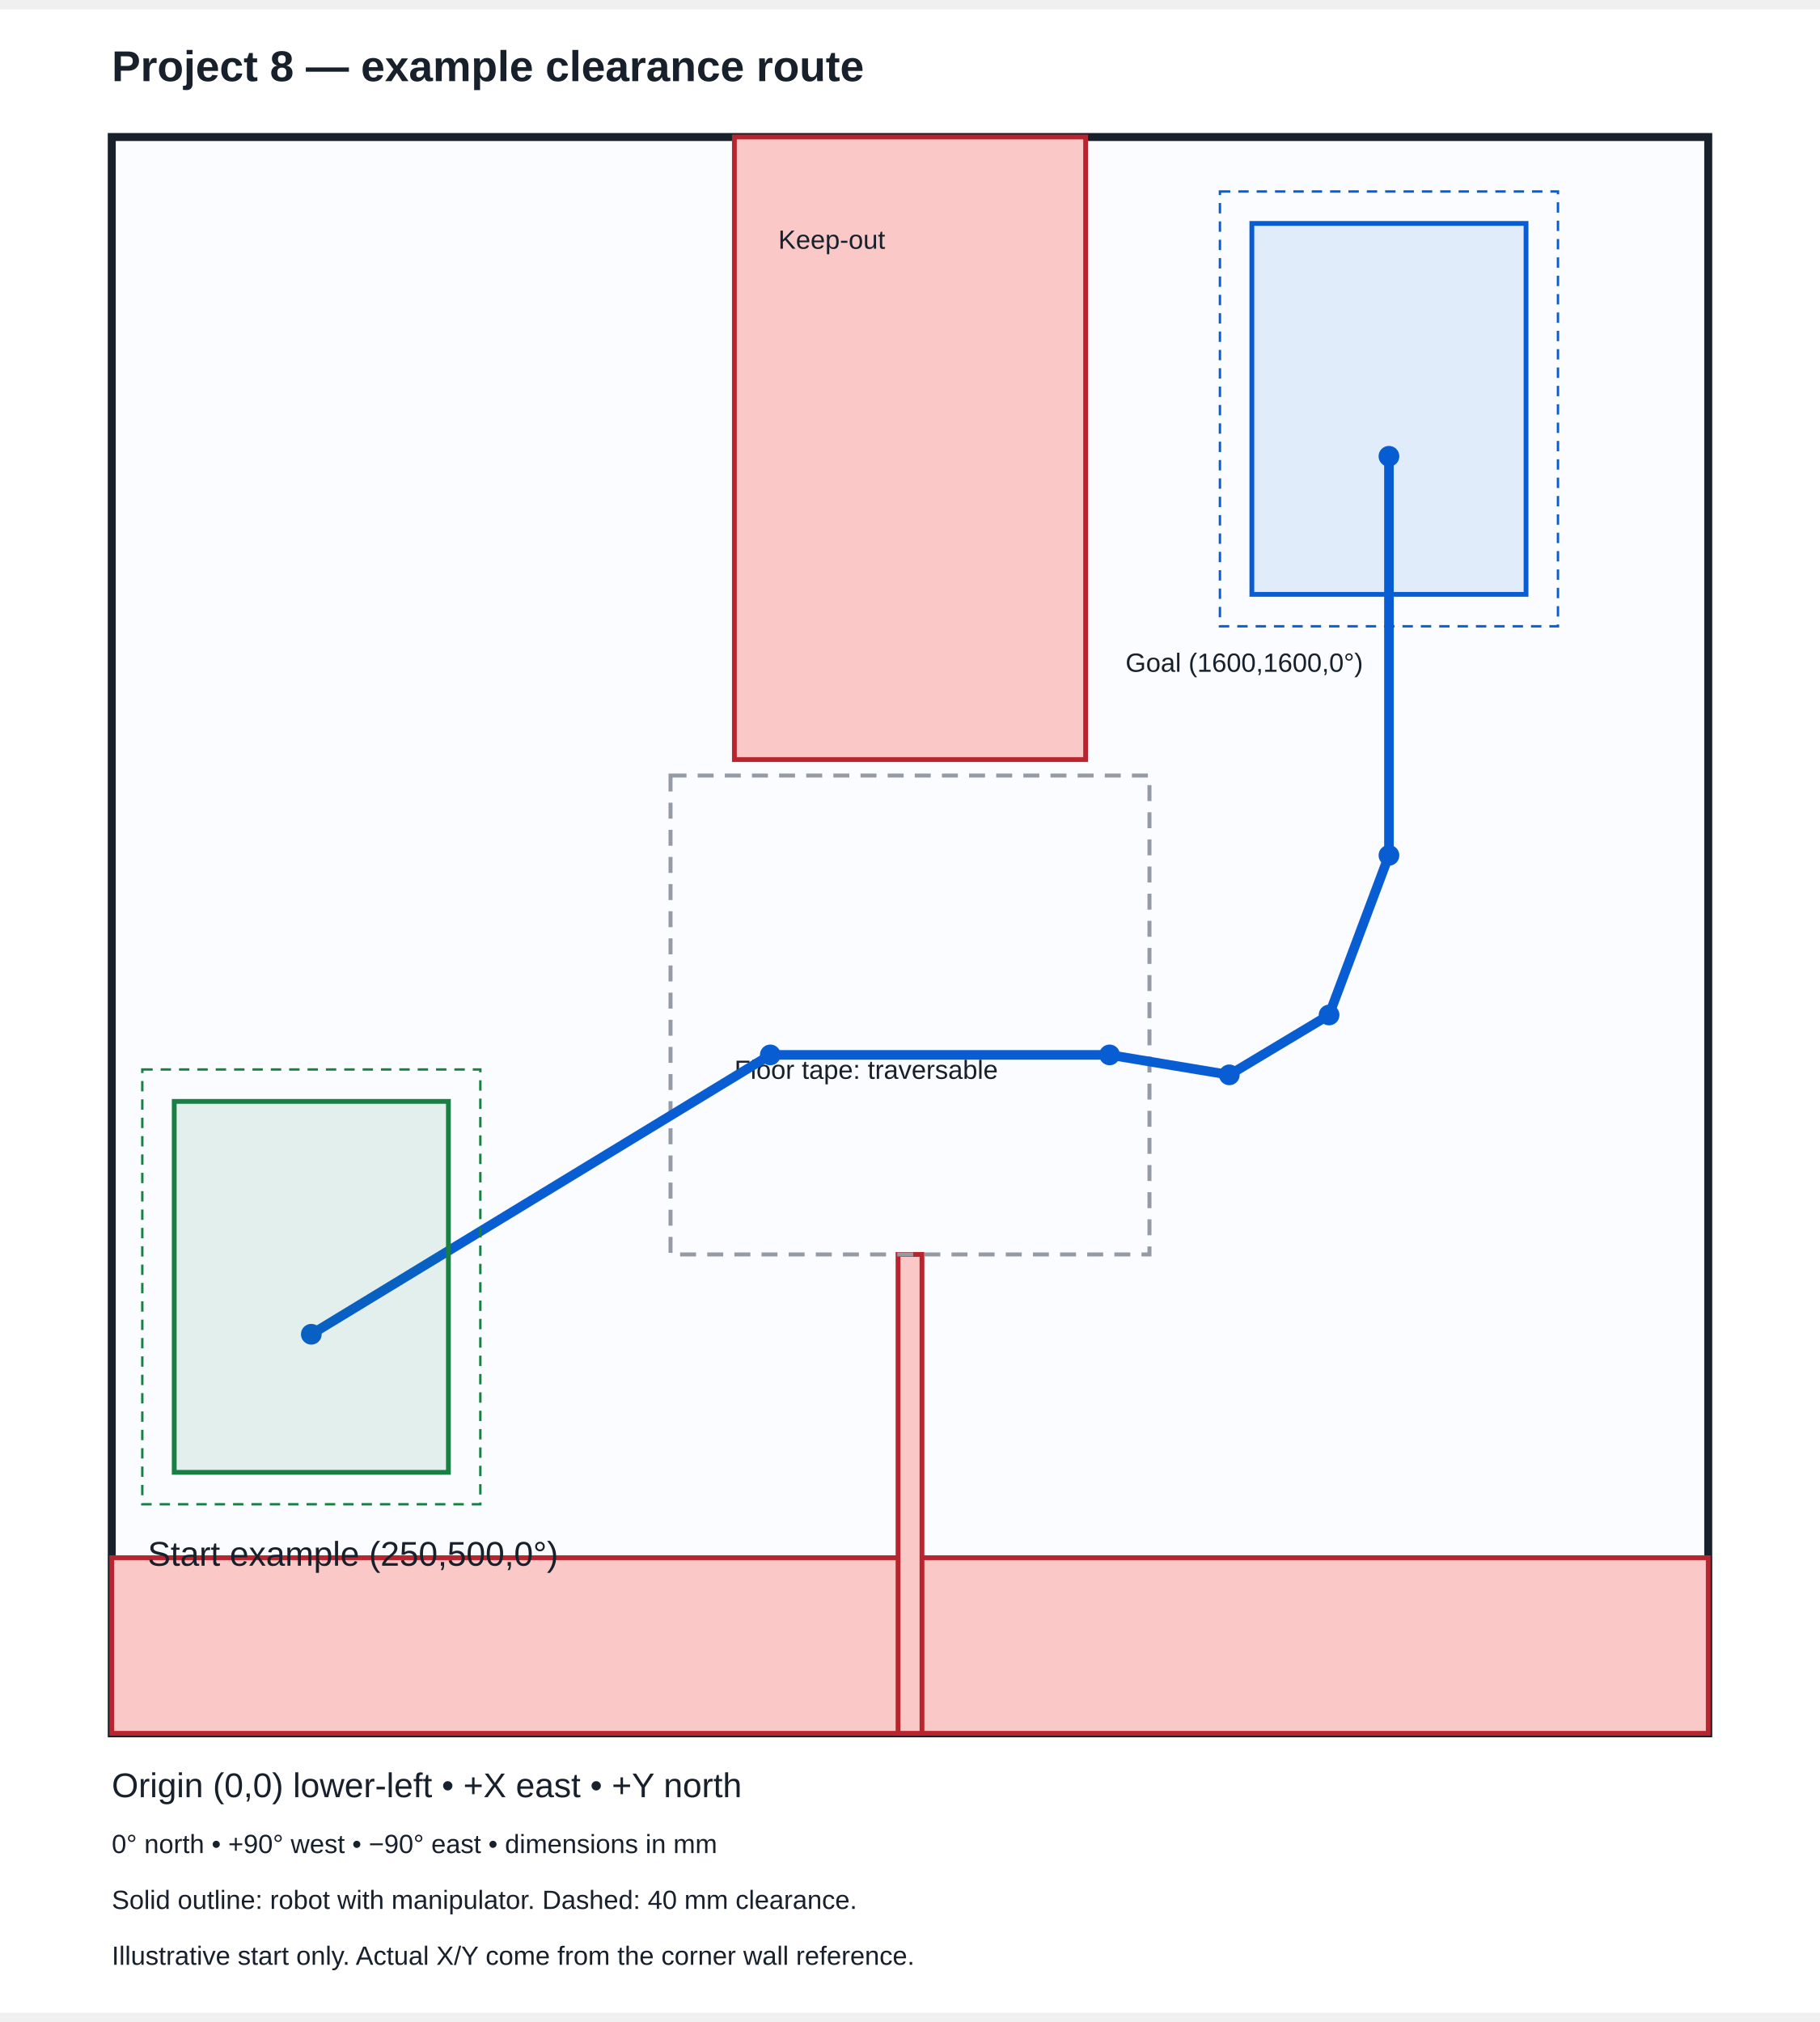
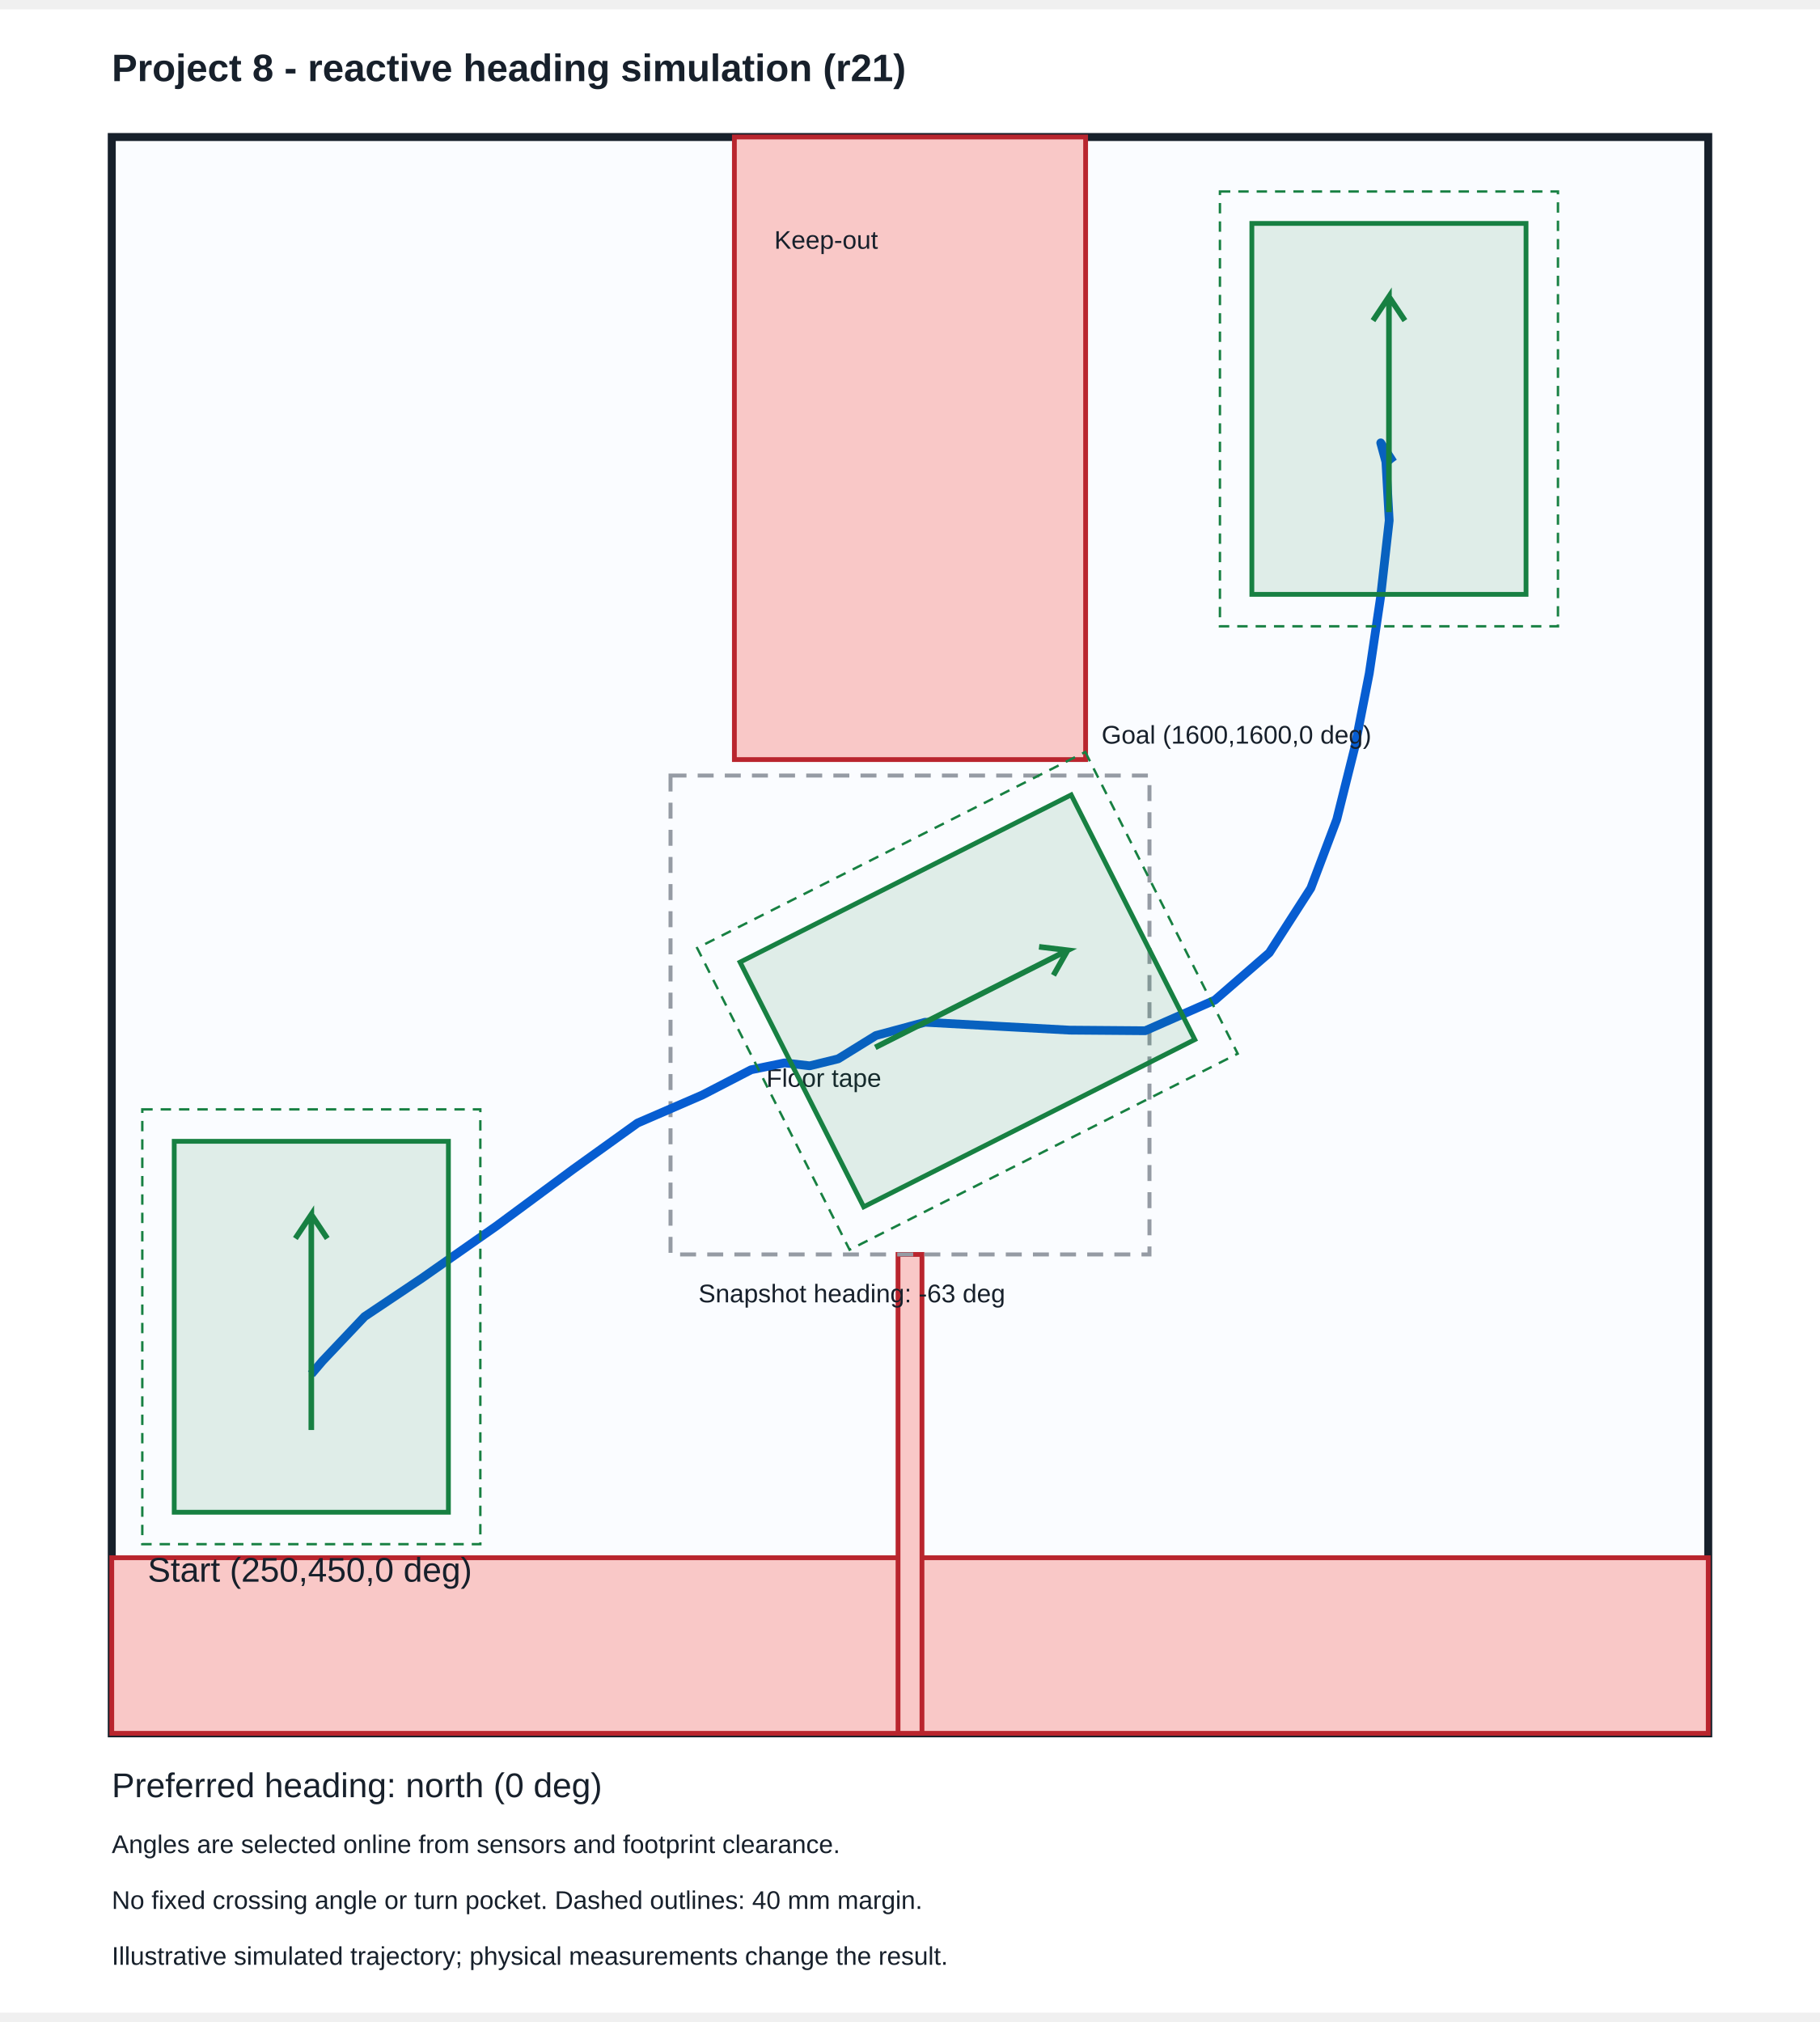
<svg xmlns="http://www.w3.org/2000/svg" width="900" height="1000" viewBox="-140 -160 2280 2510">
  <rect x="-140" y="-160" width="2280" height="2510" fill="white" />
-   <style>text{font-family:Arial,sans-serif;fill:#17202b} .label{font-size:43px} .small{font-size:33px}</style>
-   <text x="0" y="-70" font-size="54" font-weight="bold">Project 8 — example clearance route</text>
+   <style>text{font-family:Arial,sans-serif;fill:#17202b}.label{font-size:43px}.small{font-size:32px}</style>
+   <text x="0" y="-70" font-size="48" font-weight="bold">Project 8 - reactive heading simulation (r21)</text>
  <rect x="0" y="0" width="2000" height="2000" fill="#fafcff" stroke="#17202b" stroke-width="10" />
  <rect x="780" y="0" width="440" height="780" fill="#f9c8c7" stroke="#b9252e" stroke-width="6" />
  <rect x="0" y="1780" width="2000" height="220" fill="#f9c8c7" stroke="#b9252e" stroke-width="6" />
  <rect x="985" y="1400" width="30" height="600" fill="#f9c8c7" stroke="#b9252e" stroke-width="6" />
  <rect x="700" y="800" width="600" height="600" fill="none" stroke="#959ba4" stroke-width="5" stroke-dasharray="20 14" />
-   <text x="780" y="1180" class="small">Floor tape: traversable</text>
-   <text x="835" y="140" class="small">Keep-out</text>
-   <polyline points="250,1500 825,1150 1250,1150 1400,1175 1525,1100 1600,900 1600,400" fill="none" stroke="#075dd1" stroke-width="12" stroke-linejoin="round" />
-   <circle cx="250" cy="1500" r="13" fill="#075dd1" />
-   <circle cx="825" cy="1150" r="13" fill="#075dd1" />
-   <circle cx="1250" cy="1150" r="13" fill="#075dd1" />
-   <circle cx="1400" cy="1175" r="13" fill="#075dd1" />
-   <circle cx="1525" cy="1100" r="13" fill="#075dd1" />
-   <circle cx="1600" cy="900" r="13" fill="#075dd1" />
-   <circle cx="1600" cy="400" r="13" fill="#075dd1" />
-   <rect x="78.26" y="1208.26" width="343.48" height="464.74" fill="#178042" fill-opacity="0.1" stroke="#178042" stroke-width="6" />
-   <rect x="38.26" y="1168.26" width="423.48" height="544.74" fill="none" stroke="#178042" stroke-width="3" stroke-dasharray="13 10" />
-   <rect x="1428.26" y="108.26" width="343.48" height="464.74" fill="#075dd1" fill-opacity="0.1" stroke="#075dd1" stroke-width="6" />
-   <rect x="1388.26" y="68.26" width="423.48" height="544.74" fill="none" stroke="#075dd1" stroke-width="3" stroke-dasharray="13 10" />
-   <text x="45" y="1790" class="label" fill="#178042">Start example (250,500,0°)</text>
-   <text x="1270" y="670" class="small">Goal (1600,1600,0°)</text>
-   <text x="0" y="2080" class="label">Origin (0,0) lower-left • +X east • +Y north</text>
-   <text x="0" y="2150" class="small">0° north • +90° west • −90° east • dimensions in mm</text>
-   <text x="0" y="2220" class="small">Solid outline: robot with manipulator. Dashed: 40 mm clearance.</text>
-   <text x="0" y="2290" class="small">Illustrative start only. Actual X/Y come from the corner wall reference.</text>
+   <text x="820" y="1190" class="small">Floor tape</text>
+   <text x="830" y="140" class="small">Keep-out</text>
+   <polyline points="250,1550 264.031,1533.473 316.746,1477.835 388.674,1429.676 481.941,1364.331 577.969,1293.324 658.667,1235.386 739.847,1200.25 800.886,1168.653 842.826,1160.017 874.397,1163.686 910.065,1154.936 957.218,1125.747 1018.95,1109.072 1107.14,1113.93 1199.83,1118.975 1294.65,1119.728 1381.85,1081.391 1450.1,1022.104 1502.11,941.13 1534.61,855.06 1557.07,765.23 1575.36,671.88 1589.52,576.39 1600.33,480.4 1596.18,406.89 1589.73,383.21 1592.12,387.02 1604.65,406.44 1605.35,407.42 1605.39,407.47 1605.39,407.47 1605.39,407.47" fill="none" stroke="#075dd1" stroke-width="11" stroke-linejoin="round" />
+   <g transform="translate(250 1550) rotate(0)">
+     <rect x="-171.74" y="-291.74" width="343.48" height="464.74" fill="#178042" fill-opacity="0.12" stroke="#178042" stroke-width="6" />
+     <rect x="-211.74" y="-331.74" width="423.48" height="544.74" fill="none" stroke="#178042" stroke-width="3" stroke-dasharray="13 10" />
+     <path d="M0 70V-200l-20 30m20-30 20 30" fill="none" stroke="#178042" stroke-width="7" />
+   </g>
+   <g transform="translate(1018.95 1109.072) rotate(63.199)">
+     <rect x="-171.74" y="-291.74" width="343.48" height="464.74" fill="#178042" fill-opacity="0.12" stroke="#178042" stroke-width="6" />
+     <rect x="-211.74" y="-331.74" width="423.48" height="544.74" fill="none" stroke="#178042" stroke-width="3" stroke-dasharray="13 10" />
+     <path d="M0 70V-200l-20 30m20-30 20 30" fill="none" stroke="#178042" stroke-width="7" />
+   </g>
+   <g transform="translate(1600 400) rotate(0)">
+     <rect x="-171.74" y="-291.74" width="343.48" height="464.74" fill="#178042" fill-opacity="0.12" stroke="#178042" stroke-width="6" />
+     <rect x="-211.74" y="-331.74" width="423.48" height="544.74" fill="none" stroke="#178042" stroke-width="3" stroke-dasharray="13 10" />
+     <path d="M0 70V-200l-20 30m20-30 20 30" fill="none" stroke="#178042" stroke-width="7" />
+   </g>
+   <text x="735" y="1460" class="small">Snapshot heading: -63 deg</text>
+   <text x="45" y="1810" class="label">Start (250,450,0 deg)</text>
+   <text x="1240" y="760" class="small">Goal (1600,1600,0 deg)</text>
+   <text x="0" y="2080" class="label">Preferred heading: north (0 deg)</text>
+   <text x="0" y="2150" class="small">Angles are selected online from sensors and footprint clearance.</text>
+   <text x="0" y="2220" class="small">No fixed crossing angle or turn pocket. Dashed outlines: 40 mm margin.</text>
+   <text x="0" y="2290" class="small">Illustrative simulated trajectory; physical measurements change the result.</text>
</svg>
